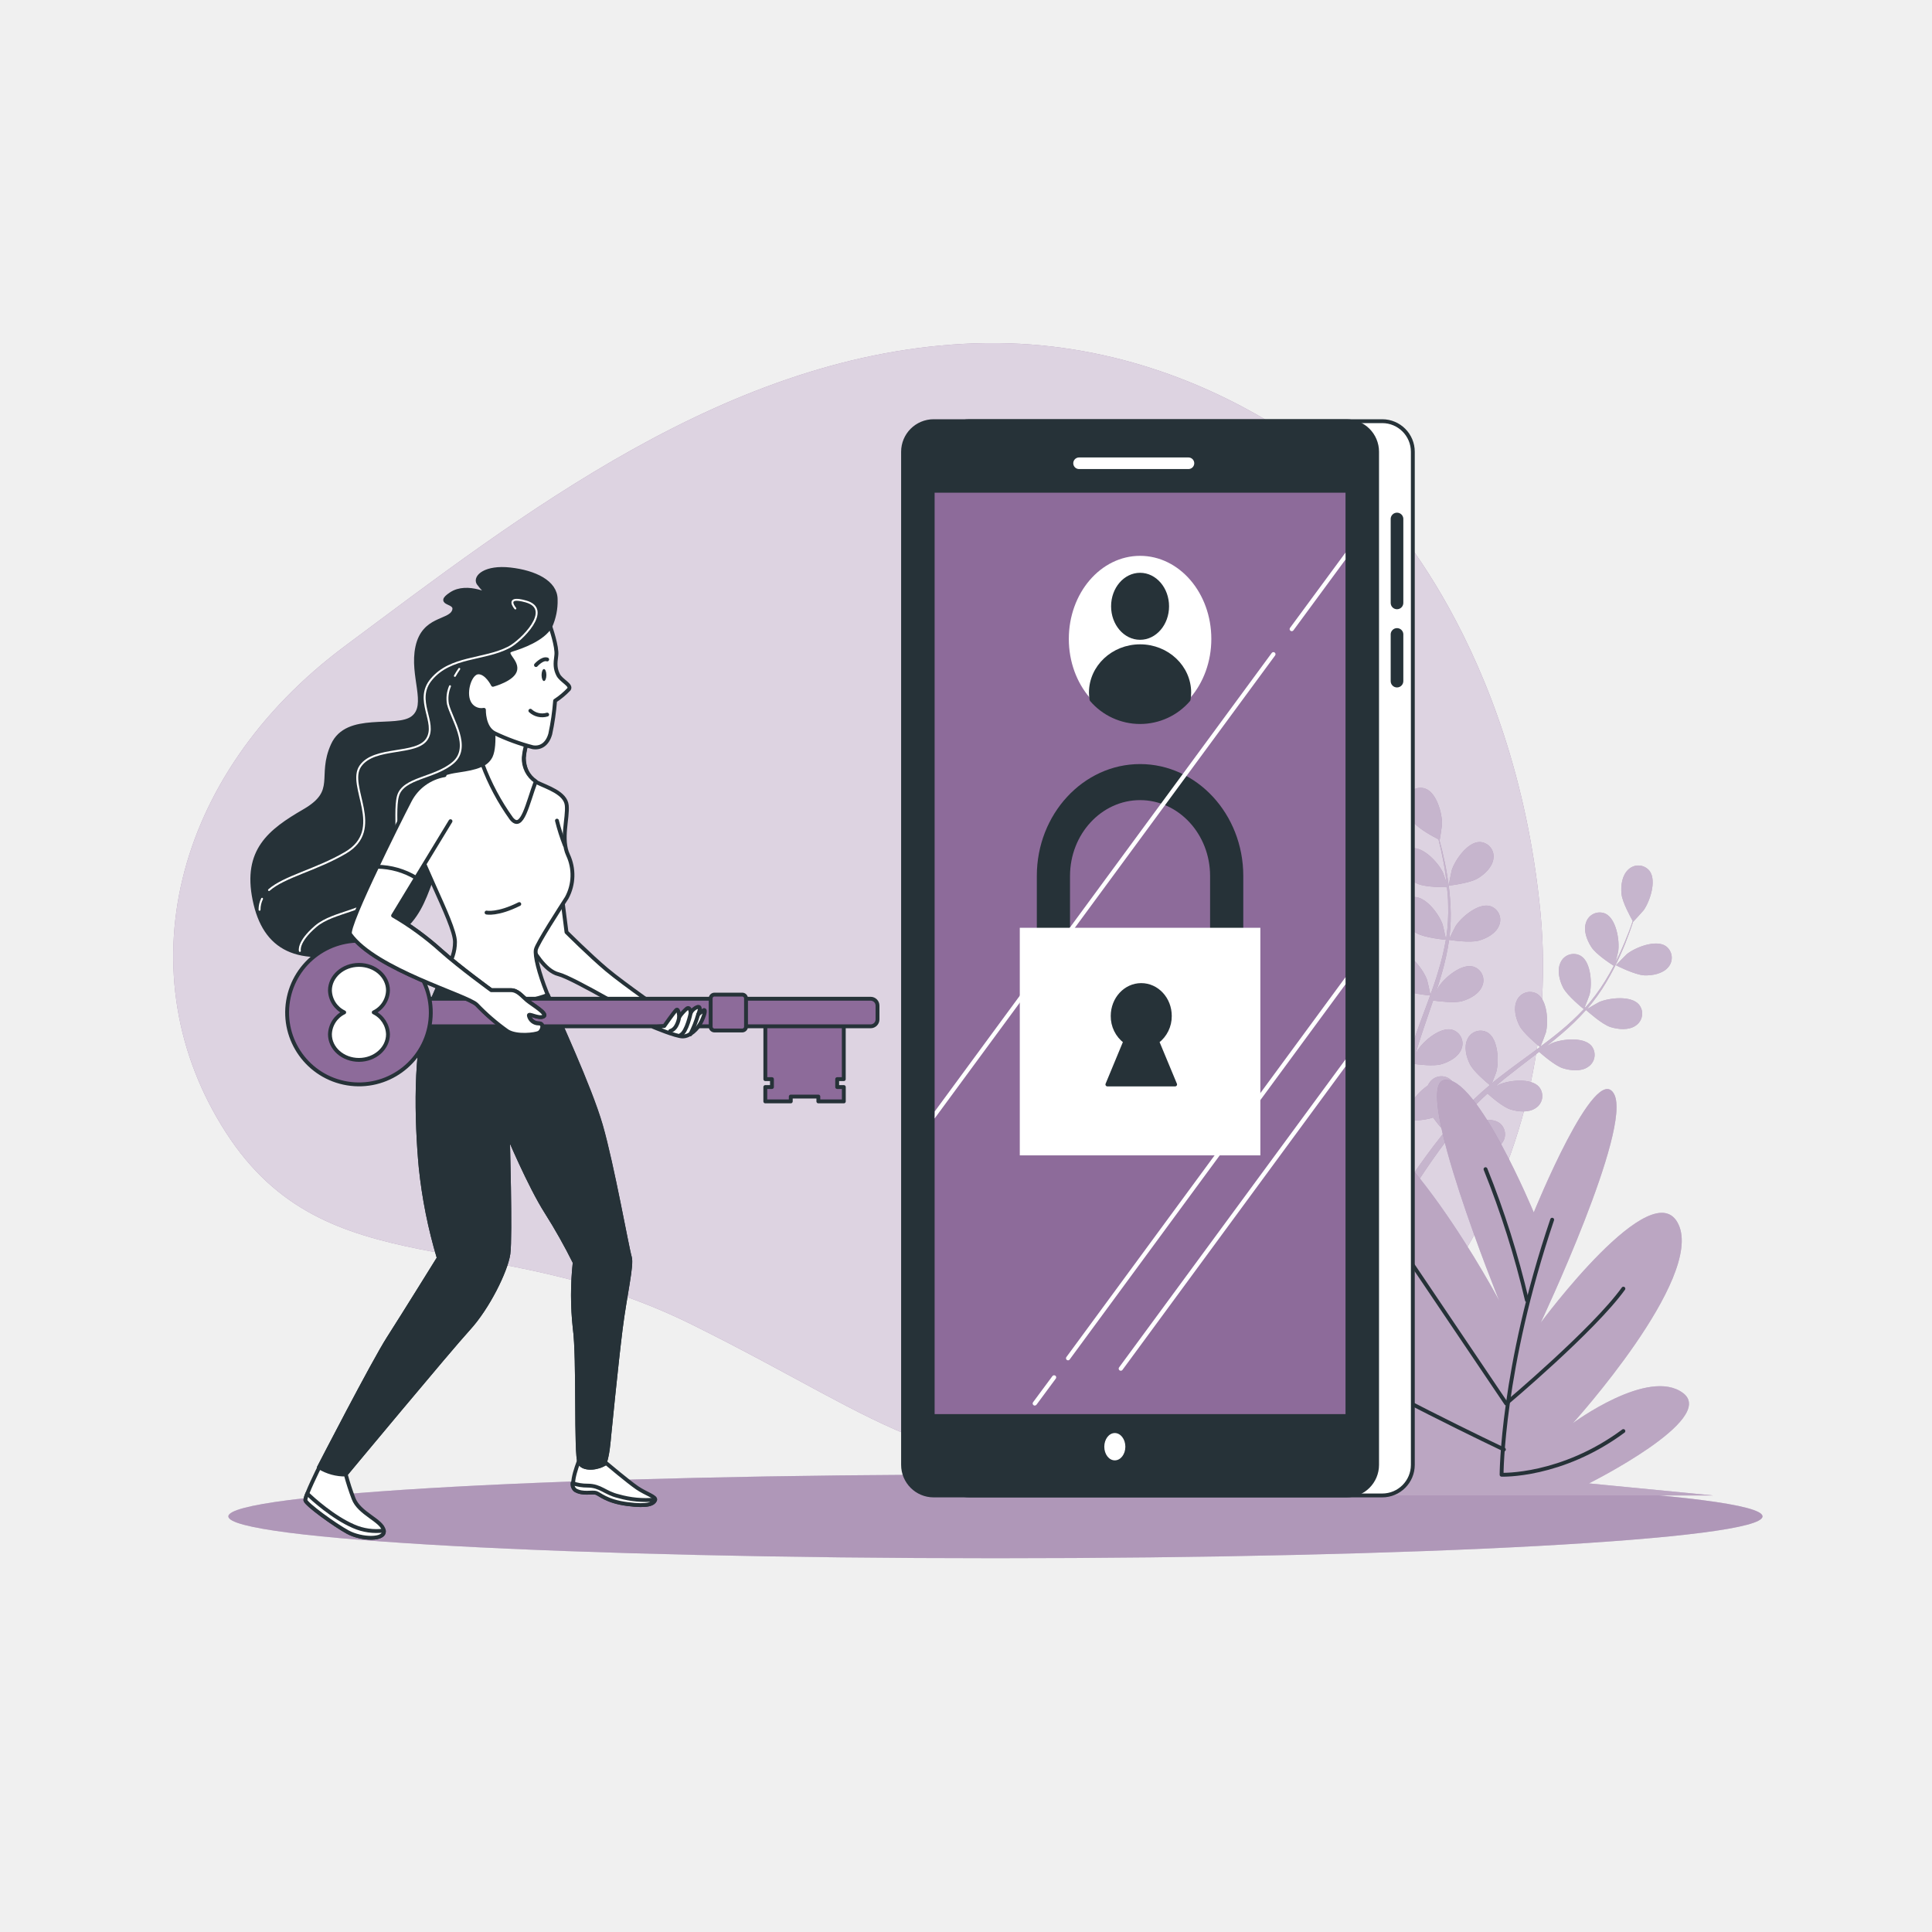
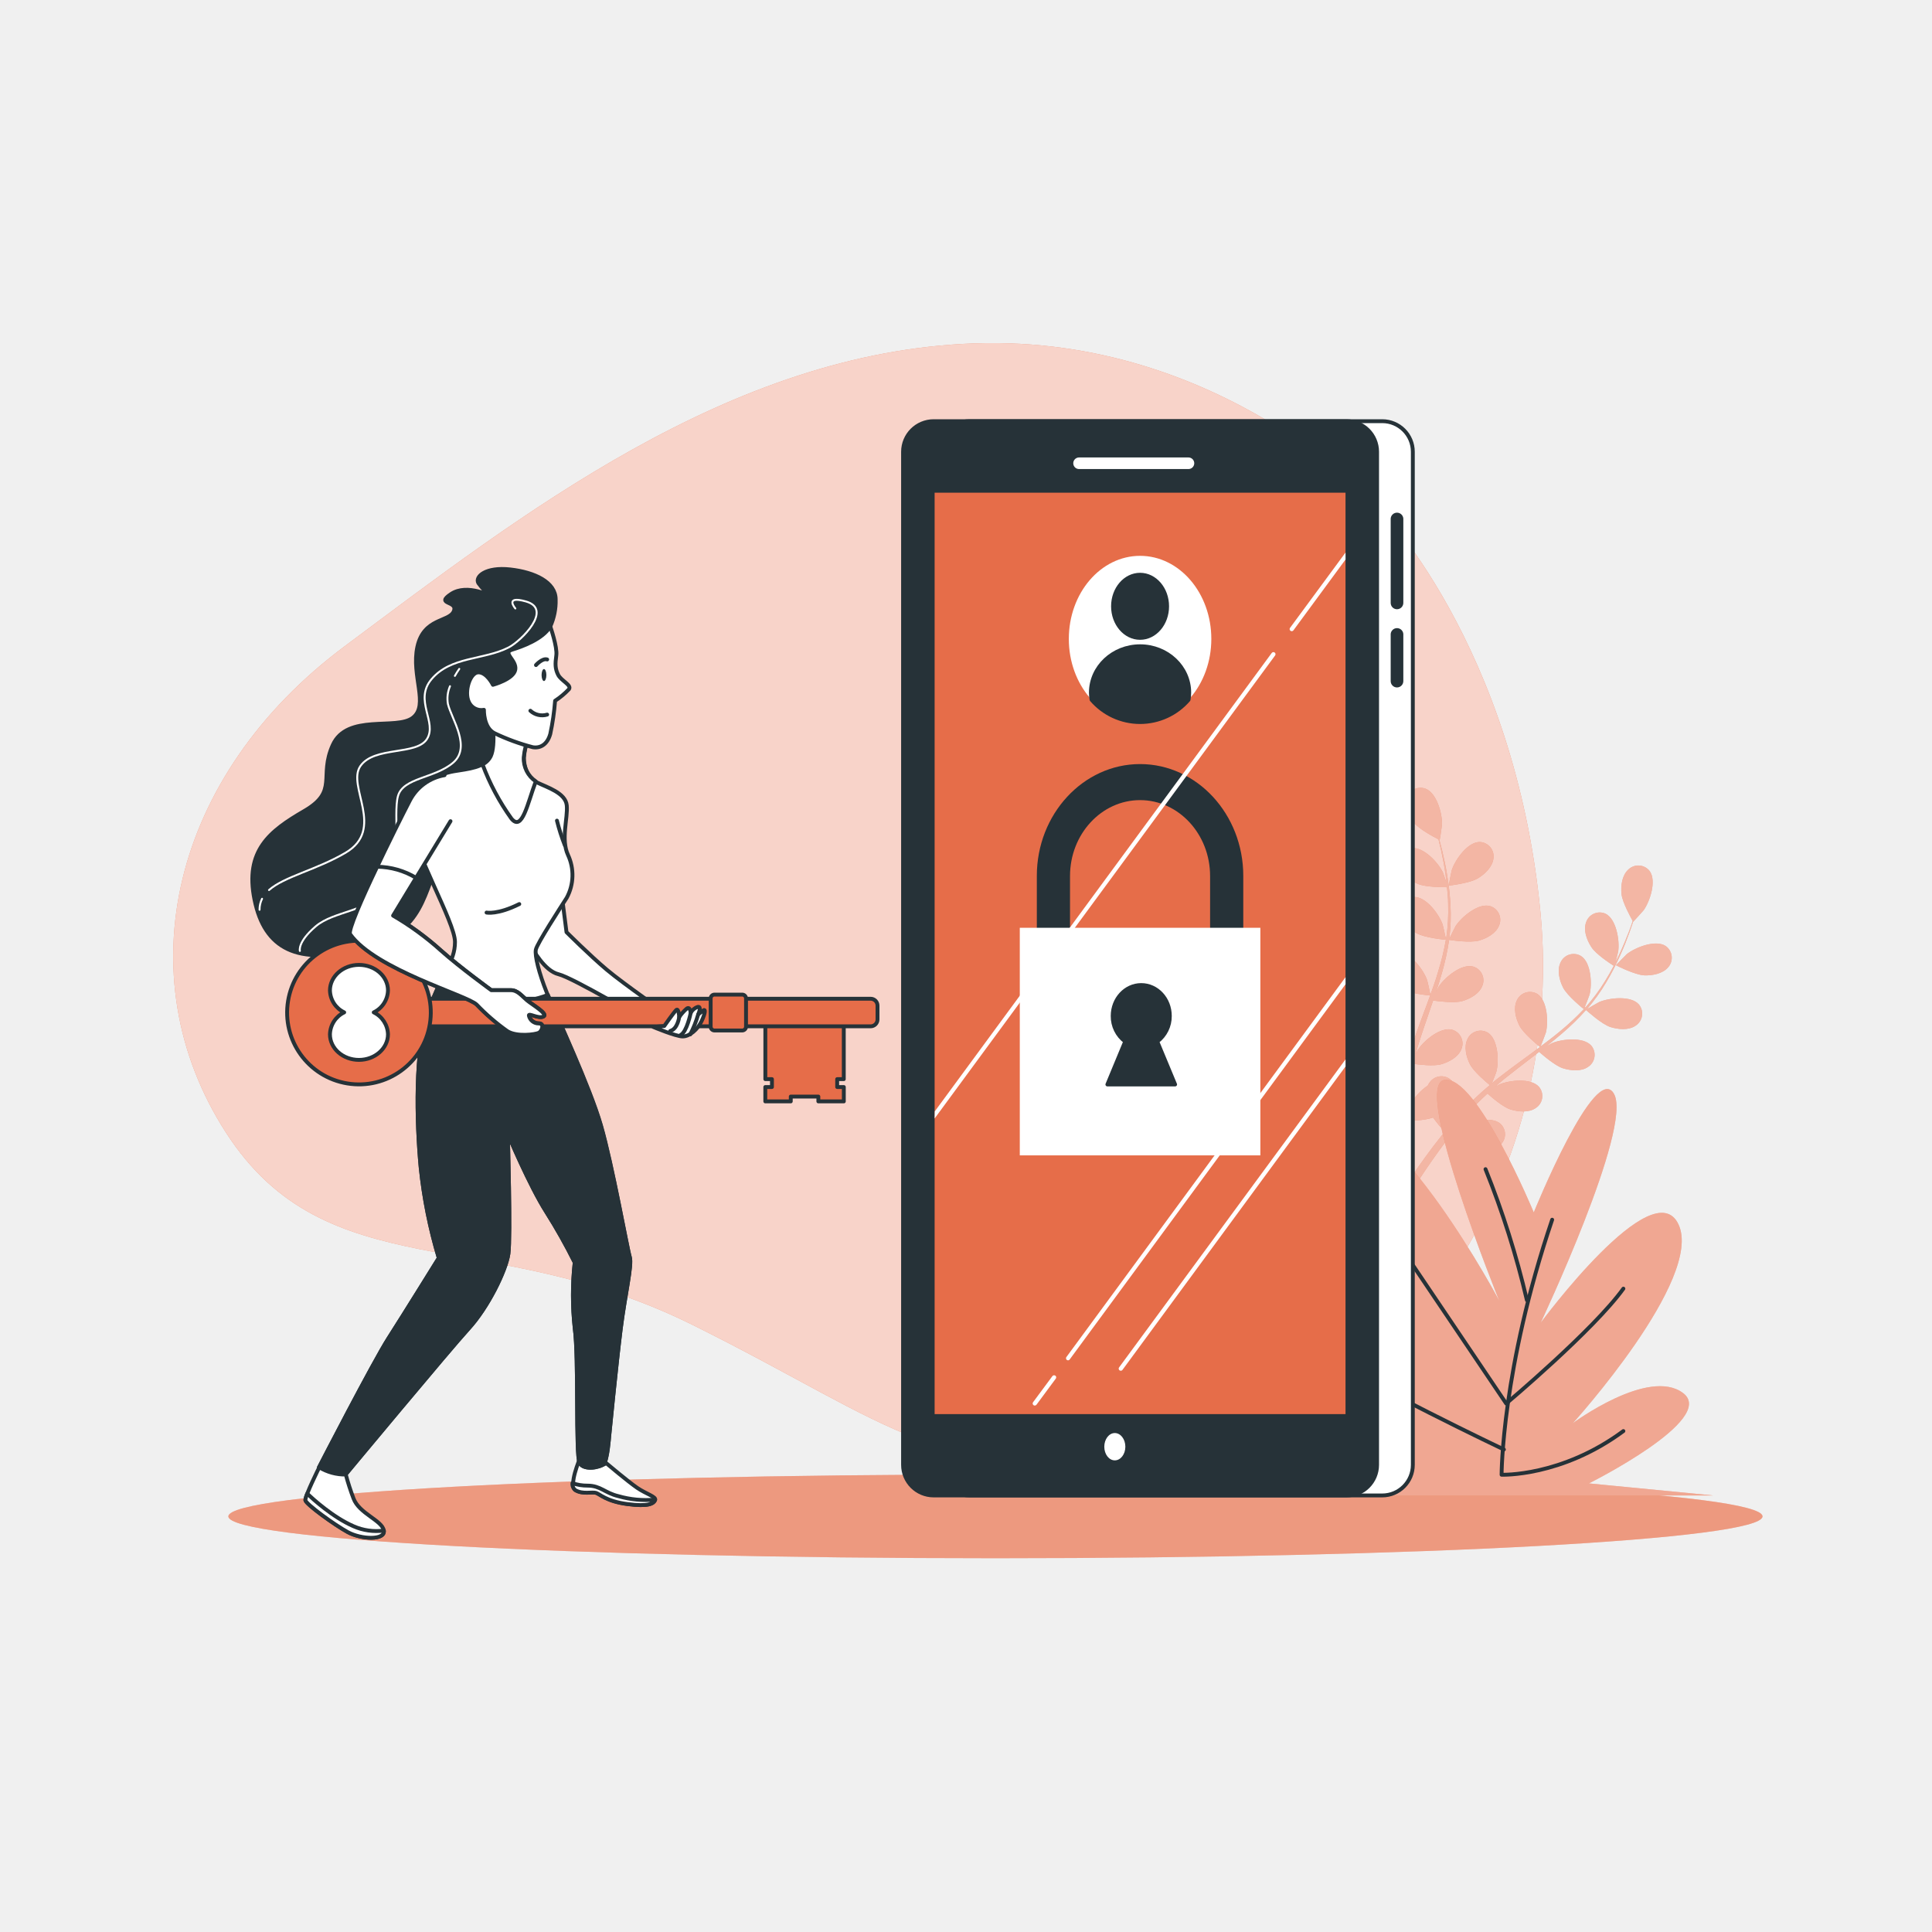
<svg xmlns="http://www.w3.org/2000/svg" viewBox="0 0 500 500">
  <g id="freepik--background-simple--inject-62">
-     <path d="M356.39,130.86s-40.26-44.11-104-42S134.28,133.71,89.33,167.15s-57,85.38-30.87,125.93,67.77,23.48,120.78,49.8,63.08,41.27,122.13,34.87,104-71.86,97.3-141.59S356.39,130.86,356.39,130.86Z" style="fill:#8D6B9A" />
+     <path d="M356.39,130.86s-40.26-44.11-104-42S134.28,133.71,89.33,167.15s-57,85.38-30.87,125.93,67.77,23.48,120.78,49.8,63.08,41.27,122.13,34.87,104-71.86,97.3-141.59S356.39,130.86,356.39,130.86Z" style="fill:#E66D49" />
    <path d="M356.39,130.86s-40.26-44.11-104-42S134.28,133.71,89.33,167.15s-57,85.38-30.87,125.93,67.77,23.48,120.78,49.8,63.08,41.27,122.13,34.87,104-71.86,97.3-141.59S356.39,130.86,356.39,130.86Z" style="fill:#fff;opacity:0.7" />
  </g>
  <g id="freepik--Floor--inject-62">
-     <ellipse cx="257.62" cy="392.44" rx="198.52" ry="10.83" style="fill:#8D6B9A" />
+     <ellipse cx="257.62" cy="392.44" rx="198.52" ry="10.83" style="fill:#E66D49" />
    <ellipse cx="257.62" cy="392.44" rx="198.52" ry="10.83" style="fill:#fff;opacity:0.3" />
  </g>
  <g id="freepik--Plants--inject-62">
-     <path d="M374.94,229.2c-.06,0,.69-3.73.77-4,.86-2.66,4.1-7.3,7.23-7.29a3.71,3.71,0,0,1,3.57,4.21c-.23,2.21-2.21,4.08-4,5.17C380.41,228.6,374.94,229.2,374.94,229.2Z" style="fill:#8D6B9A" />
-     <path d="M368.87,204.09c2.95,1.06,4.42,6.52,4.32,9.32,0,.24-.56,4-.61,4l-.06,0c.23.86.48,1.79.73,2.8.44,1.88.92,4,1.29,6.36a65.81,65.81,0,0,1,.84,7.65,48.31,48.31,0,0,1-.29,8.6.3.3,0,0,0,0,.1c.39-.83,1.54-3.13,1.65-3.3,1.54-2.34,5.88-6,8.91-5.12a3.71,3.71,0,0,1,2.32,5c-.8,2.06-3.2,3.35-5.21,3.92-2.27.65-7.33-.12-7.73-.18a64.94,64.94,0,0,1-1.86,8.56q-.7,2.46-1.52,4.92c.35-.71.68-1.34.73-1.43,1.54-2.34,5.88-6,8.91-5.13a3.7,3.7,0,0,1,2.32,5c-.8,2.07-3.2,3.35-5.21,3.93s-6.37,0-7.51-.15c-.21.62-.42,1.25-.64,1.87-1,3-2.08,6-3,8.94-.33,1-.62,2.08-.91,3.12.32-.63.59-1.16.64-1.23,1.53-2.34,5.88-6,8.9-5.13a3.72,3.72,0,0,1,2.33,5c-.8,2.06-3.21,3.35-5.22,3.92s-5.94.07-7.3-.12c-.27,1.08-.53,2.15-.74,3.2-.13.72-.3,1.41-.39,2.14s-.2,1.44-.3,2.14c-.14,1.37-.3,2.79-.4,4.13-.08.93-.14,1.82-.2,2.71.31-1,1-3.06,1.05-3.23a14.5,14.5,0,0,1,4.8-5.46,3.85,3.85,0,0,1,.41-.71,3.71,3.71,0,0,1,5.45-.86c2.38,2,1.78,7.68.69,10.26-.06.15-.95,1.72-1.52,2.7.43-.52.83-1,1.28-1.58.87-1.06,1.77-2.1,2.73-3.22l1.47-1.59c.48-.55,1.06-1.06,1.59-1.59,1.25-1.21,2.58-2.38,3.95-3.53-.94-.76-4.21-3.53-5.15-5.41s-1.61-4.51-.63-6.49a3.71,3.71,0,0,1,5.27-1.67c2.65,1.66,2.92,7.31,2.23,10,0,.17-.76,2.06-1.17,3.09.83-.68,1.65-1.37,2.51-2,2.48-1.92,5.05-3.78,7.6-5.65l2.33-1.73c-.33-.27-4.29-3.47-5.35-5.57-.93-1.87-1.61-4.51-.63-6.5a3.72,3.72,0,0,1,5.27-1.67c2.65,1.67,2.92,7.32,2.23,10-.05.21-1.08,2.93-1.38,3.61,1.71-1.28,3.4-2.56,5-3.89a64.73,64.73,0,0,0,6.2-5.78c-.15-.12-4.3-3.44-5.38-5.6-.94-1.87-1.61-4.51-.63-6.49a3.7,3.7,0,0,1,5.26-1.67c2.66,1.66,2.93,7.31,2.24,10-.05.17-.83,2.25-1.23,3.23l.16.09a47.88,47.88,0,0,0,5.09-6.84c.83-1.32,1.56-2.63,2.24-3.93-.84-.54-4.63-3-5.82-4.88s-2.09-4.3-1.34-6.38a3.71,3.71,0,0,1,5-2.24c2.83,1.36,3.71,6.95,3.32,9.72,0,.15-.4,1.66-.69,2.76.29-.59.61-1.19.88-1.76,1-2.14,1.85-4.16,2.55-6,.4-1,.73-2,1-2.83-.55-1-2.69-4.85-2.9-7s.13-4.79,1.76-6.29a3.71,3.71,0,0,1,5.51.35c1.88,2.51.09,7.87-1.53,10.16-.14.19-2.69,3-2.72,3l0-.06c-.28.85-.58,1.76-.94,2.74-.66,1.81-1.44,3.86-2.42,6a66.87,66.87,0,0,1-3.53,6.84,48.53,48.53,0,0,1-5,7l-.07.08c.78-.49,3-1.76,3.19-1.84,2.58-1.1,8.2-1.73,10.26.64a3.72,3.72,0,0,1-.82,5.46c-1.81,1.28-4.53,1-6.52.39-2.25-.71-6-4.14-6.35-4.41a64.86,64.86,0,0,1-6.27,6.11c-1.3,1.12-2.63,2.2-4,3.26.69-.39,1.31-.74,1.4-.78,2.57-1.1,8.19-1.73,10.25.64a3.71,3.71,0,0,1-.82,5.46c-1.8,1.28-4.52,1-6.51.39s-5.32-3.49-6.18-4.26l-1.57,1.21c-2.52,1.93-5,3.84-7.45,5.79-.85.69-1.66,1.4-2.48,2.1.62-.35,1.13-.64,1.22-.67,2.57-1.11,8.19-1.73,10.25.63a3.7,3.7,0,0,1-.82,5.46c-1.81,1.28-4.52,1-6.51.4s-5-3.22-6-4.13c-.81.75-1.63,1.49-2.38,2.26-.51.53-1,1-1.5,1.57s-1,1.08-1.44,1.62c-.87,1.06-1.78,2.16-2.61,3.22-.58.73-1.12,1.44-1.66,2.15.83-.69,2.51-2,2.66-2.11,2.37-1.48,7.83-2.95,10.23-.93a3.72,3.72,0,0,1,0,5.53c-1.59,1.53-4.31,1.7-6.37,1.38-2.28-.36-6.4-3-6.91-3.38-.9,1.18-1.76,2.34-2.56,3.45-2.77,3.83-4.93,7.12-6.41,9.45l-.15.23-1.92-.93c.1-.15.2-.29.3-.45,1.55-2.32,3.81-5.6,6.69-9.41.91-1.2,1.9-2.47,2.93-3.77a40,40,0,0,1-3-3.68c-2.21.86-6.8.9-7.39.9-.09,1.48-.17,2.92-.23,4.28-.2,4.73-.18,8.67-.13,11.42v.33l-2.11-1c0-2.73.11-6.44.39-10.81.09-1.51.22-3.12.37-4.76-.59-.15-5.36-1.38-7.16-2.82-1.63-1.3-3.35-3.42-3.29-5.63a3.7,3.7,0,0,1,4.08-3.72c3.11.4,5.71,5.42,6.23,8.17,0,.16.16,2,.22,3.1.07-.68.12-1.33.19-2,.14-1.37.32-2.74.51-4.21.11-.7.23-1.41.34-2.13s.3-1.46.45-2.2c.38-1.7.84-3.41,1.35-5.12-1.2-.13-5.45-.63-7.28-1.67s-3.83-2.88-4.1-5.07a3.7,3.7,0,0,1,3.47-4.3c3.13-.08,6.47,4.49,7.39,7.13.06.17.51,2.14.73,3.23.32-1,.62-2.06,1-3.08,1-3,2.13-5.94,3.23-8.91.34-.91.66-1.82,1-2.72-.43,0-5.5-.53-7.54-1.7-1.81-1-3.83-2.88-4.11-5.07a3.72,3.72,0,0,1,3.47-4.3c3.14-.08,6.48,4.49,7.4,7.13.07.2.71,3,.84,3.77.72-2,1.43-4,2-6a64.85,64.85,0,0,0,2-8.24c-.2,0-5.5-.5-7.58-1.7-1.82-1-3.84-2.88-4.11-5.07a3.72,3.72,0,0,1,3.47-4.3c3.13-.07,6.47,4.49,7.39,7.13.06.18.55,2.34.76,3.37h.18a47.86,47.86,0,0,0,.48-8.51c0-1.57-.15-3.06-.3-4.52-1,0-5.54,0-7.54-.86s-4.13-2.44-4.65-4.59a3.71,3.71,0,0,1,3-4.65c3.11-.42,6.93,3.75,8.14,6.28.06.14.58,1.61.93,2.68-.07-.65-.14-1.33-.23-1.95-.31-2.35-.75-4.49-1.15-6.37-.24-1.07-.47-2-.7-2.93-1-.5-4.92-2.56-6.27-4.23s-2.53-4.06-2-6.21A3.71,3.71,0,0,1,368.87,204.09Z" style="fill:#8D6B9A" />
-     <path d="M425.55,252.42c-2.45-.1-7.35-2.61-7.35-2.62s2.63-2.72,2.82-2.87c2.19-1.75,7.45-3.83,10.06-2.1a3.72,3.72,0,0,1,.65,5.49C430.33,252,427.64,252.5,425.55,252.42Z" style="fill:#8D6B9A" />
+     <path d="M374.94,229.2c-.06,0,.69-3.73.77-4,.86-2.66,4.1-7.3,7.23-7.29a3.71,3.71,0,0,1,3.57,4.21c-.23,2.21-2.21,4.08-4,5.17C380.41,228.6,374.94,229.2,374.94,229.2Z" style="fill:#E66D49" />
+     <path d="M368.87,204.09c2.95,1.06,4.42,6.52,4.32,9.32,0,.24-.56,4-.61,4l-.06,0c.23.86.48,1.79.73,2.8.44,1.88.92,4,1.29,6.36a65.81,65.81,0,0,1,.84,7.65,48.31,48.31,0,0,1-.29,8.6.3.3,0,0,0,0,.1c.39-.83,1.54-3.13,1.65-3.3,1.54-2.34,5.88-6,8.91-5.12a3.71,3.71,0,0,1,2.32,5c-.8,2.06-3.2,3.35-5.21,3.92-2.27.65-7.33-.12-7.73-.18a64.94,64.94,0,0,1-1.86,8.56q-.7,2.46-1.52,4.92c.35-.71.68-1.34.73-1.43,1.54-2.34,5.88-6,8.91-5.13a3.7,3.7,0,0,1,2.32,5c-.8,2.07-3.2,3.35-5.21,3.93s-6.37,0-7.51-.15c-.21.62-.42,1.25-.64,1.87-1,3-2.08,6-3,8.94-.33,1-.62,2.08-.91,3.12.32-.63.59-1.16.64-1.23,1.53-2.34,5.88-6,8.9-5.13a3.72,3.72,0,0,1,2.33,5c-.8,2.06-3.21,3.35-5.22,3.92s-5.94.07-7.3-.12c-.27,1.08-.53,2.15-.74,3.2-.13.72-.3,1.41-.39,2.14s-.2,1.44-.3,2.14c-.14,1.37-.3,2.79-.4,4.13-.08.93-.14,1.82-.2,2.71.31-1,1-3.06,1.05-3.23a14.5,14.5,0,0,1,4.8-5.46,3.85,3.85,0,0,1,.41-.71,3.71,3.71,0,0,1,5.45-.86c2.38,2,1.78,7.68.69,10.26-.06.15-.95,1.72-1.52,2.7.43-.52.83-1,1.28-1.58.87-1.06,1.77-2.1,2.73-3.22l1.47-1.59c.48-.55,1.06-1.06,1.59-1.59,1.25-1.21,2.58-2.38,3.95-3.53-.94-.76-4.21-3.53-5.15-5.41s-1.61-4.51-.63-6.49a3.71,3.71,0,0,1,5.27-1.67c2.65,1.66,2.92,7.31,2.23,10,0,.17-.76,2.06-1.17,3.09.83-.68,1.65-1.37,2.51-2,2.48-1.92,5.05-3.78,7.6-5.65l2.33-1.73c-.33-.27-4.29-3.47-5.35-5.57-.93-1.87-1.61-4.51-.63-6.5a3.72,3.72,0,0,1,5.27-1.67c2.65,1.67,2.92,7.32,2.23,10-.05.21-1.08,2.93-1.38,3.61,1.71-1.28,3.4-2.56,5-3.89a64.73,64.73,0,0,0,6.2-5.78c-.15-.12-4.3-3.44-5.38-5.6-.94-1.87-1.61-4.51-.63-6.49a3.7,3.7,0,0,1,5.26-1.67c2.66,1.66,2.93,7.31,2.24,10-.05.17-.83,2.25-1.23,3.23l.16.09a47.88,47.88,0,0,0,5.09-6.84c.83-1.32,1.56-2.63,2.24-3.93-.84-.54-4.63-3-5.82-4.88s-2.09-4.3-1.34-6.38a3.71,3.71,0,0,1,5-2.24c2.83,1.36,3.71,6.95,3.32,9.72,0,.15-.4,1.66-.69,2.76.29-.59.61-1.19.88-1.76,1-2.14,1.85-4.16,2.55-6,.4-1,.73-2,1-2.83-.55-1-2.69-4.85-2.9-7s.13-4.79,1.76-6.29a3.71,3.71,0,0,1,5.51.35c1.88,2.51.09,7.87-1.53,10.16-.14.19-2.69,3-2.72,3l0-.06c-.28.85-.58,1.76-.94,2.74-.66,1.81-1.44,3.86-2.42,6a66.87,66.87,0,0,1-3.53,6.84,48.53,48.53,0,0,1-5,7l-.07.08c.78-.49,3-1.76,3.19-1.84,2.58-1.1,8.2-1.73,10.26.64a3.72,3.72,0,0,1-.82,5.46c-1.81,1.28-4.53,1-6.52.39-2.25-.71-6-4.14-6.35-4.41a64.86,64.86,0,0,1-6.27,6.11c-1.3,1.12-2.63,2.2-4,3.26.69-.39,1.31-.74,1.4-.78,2.57-1.1,8.19-1.73,10.25.64a3.71,3.71,0,0,1-.82,5.46c-1.8,1.28-4.52,1-6.51.39s-5.32-3.49-6.18-4.26l-1.57,1.21c-2.52,1.93-5,3.84-7.45,5.79-.85.69-1.66,1.4-2.48,2.1.62-.35,1.13-.64,1.22-.67,2.57-1.11,8.19-1.73,10.25.63a3.7,3.7,0,0,1-.82,5.46c-1.81,1.28-4.52,1-6.51.4s-5-3.22-6-4.13c-.81.75-1.63,1.49-2.38,2.26-.51.53-1,1-1.5,1.57s-1,1.08-1.44,1.62c-.87,1.06-1.78,2.16-2.61,3.22-.58.73-1.12,1.44-1.66,2.15.83-.69,2.51-2,2.66-2.11,2.37-1.48,7.83-2.95,10.23-.93a3.72,3.72,0,0,1,0,5.53c-1.59,1.53-4.31,1.7-6.37,1.38-2.28-.36-6.4-3-6.91-3.38-.9,1.18-1.76,2.34-2.56,3.45-2.77,3.83-4.93,7.12-6.41,9.45l-.15.23-1.92-.93c.1-.15.2-.29.3-.45,1.55-2.32,3.81-5.6,6.69-9.41.91-1.2,1.9-2.47,2.93-3.77a40,40,0,0,1-3-3.68c-2.21.86-6.8.9-7.39.9-.09,1.48-.17,2.92-.23,4.28-.2,4.73-.18,8.67-.13,11.42v.33l-2.11-1c0-2.73.11-6.44.39-10.81.09-1.51.22-3.12.37-4.76-.59-.15-5.36-1.38-7.16-2.82-1.63-1.3-3.35-3.42-3.29-5.63a3.7,3.7,0,0,1,4.08-3.72c3.11.4,5.71,5.42,6.23,8.17,0,.16.16,2,.22,3.1.07-.68.12-1.33.19-2,.14-1.37.32-2.74.51-4.21.11-.7.23-1.41.34-2.13s.3-1.46.45-2.2c.38-1.7.84-3.41,1.35-5.12-1.2-.13-5.45-.63-7.28-1.67s-3.83-2.88-4.1-5.07a3.7,3.7,0,0,1,3.47-4.3c3.13-.08,6.47,4.49,7.39,7.13.06.17.51,2.14.73,3.23.32-1,.62-2.06,1-3.08,1-3,2.13-5.94,3.23-8.91.34-.91.66-1.82,1-2.72-.43,0-5.5-.53-7.54-1.7-1.81-1-3.83-2.88-4.11-5.07a3.72,3.72,0,0,1,3.47-4.3c3.14-.08,6.48,4.49,7.4,7.13.07.2.71,3,.84,3.77.72-2,1.43-4,2-6a64.85,64.85,0,0,0,2-8.24c-.2,0-5.5-.5-7.58-1.7-1.82-1-3.84-2.88-4.11-5.07a3.72,3.72,0,0,1,3.47-4.3c3.13-.07,6.47,4.49,7.39,7.13.06.18.55,2.34.76,3.37h.18a47.86,47.86,0,0,0,.48-8.51c0-1.57-.15-3.06-.3-4.52-1,0-5.54,0-7.54-.86s-4.13-2.44-4.65-4.59a3.71,3.71,0,0,1,3-4.65c3.11-.42,6.93,3.75,8.14,6.28.06.14.58,1.61.93,2.68-.07-.65-.14-1.33-.23-1.95-.31-2.35-.75-4.49-1.15-6.37-.24-1.07-.47-2-.7-2.93-1-.5-4.92-2.56-6.27-4.23s-2.53-4.06-2-6.21A3.71,3.71,0,0,1,368.87,204.09Z" style="fill:#E66D49" />
+     <path d="M425.55,252.42c-2.45-.1-7.35-2.61-7.35-2.62s2.63-2.72,2.82-2.87c2.19-1.75,7.45-3.83,10.06-2.1a3.72,3.72,0,0,1,.65,5.49C430.33,252,427.64,252.5,425.55,252.42Z" style="fill:#E66D49" />
    <g style="opacity:0.5">
      <path d="M374.94,229.2c-.06,0,.69-3.73.77-4,.86-2.66,4.1-7.3,7.23-7.29a3.71,3.71,0,0,1,3.57,4.21c-.23,2.21-2.21,4.08-4,5.17C380.41,228.6,374.94,229.2,374.94,229.2Z" style="fill:#fff" />
      <path d="M368.87,204.09c2.95,1.06,4.42,6.52,4.32,9.32,0,.24-.56,4-.61,4l-.06,0c.23.86.48,1.79.73,2.8.44,1.88.92,4,1.29,6.36a65.81,65.81,0,0,1,.84,7.65,48.31,48.31,0,0,1-.29,8.6.3.3,0,0,0,0,.1c.39-.83,1.54-3.13,1.65-3.3,1.54-2.34,5.88-6,8.91-5.12a3.71,3.71,0,0,1,2.32,5c-.8,2.06-3.2,3.35-5.21,3.92-2.27.65-7.33-.12-7.73-.18a64.94,64.94,0,0,1-1.86,8.56q-.7,2.46-1.52,4.92c.35-.71.68-1.34.73-1.43,1.54-2.34,5.88-6,8.91-5.13a3.7,3.7,0,0,1,2.32,5c-.8,2.07-3.2,3.35-5.21,3.93s-6.37,0-7.51-.15c-.21.62-.42,1.25-.64,1.87-1,3-2.08,6-3,8.94-.33,1-.62,2.08-.91,3.12.32-.63.59-1.16.64-1.23,1.53-2.34,5.88-6,8.9-5.13a3.72,3.72,0,0,1,2.33,5c-.8,2.06-3.21,3.35-5.22,3.92s-5.94.07-7.3-.12c-.27,1.08-.53,2.15-.74,3.2-.13.72-.3,1.41-.39,2.14s-.2,1.44-.3,2.14c-.14,1.37-.3,2.79-.4,4.13-.08.93-.14,1.82-.2,2.71.31-1,1-3.06,1.05-3.23a14.5,14.5,0,0,1,4.8-5.46,3.85,3.85,0,0,1,.41-.71,3.71,3.71,0,0,1,5.45-.86c2.38,2,1.78,7.68.69,10.26-.06.15-.95,1.72-1.52,2.7.43-.52.83-1,1.28-1.58.87-1.06,1.77-2.1,2.73-3.22l1.47-1.59c.48-.55,1.06-1.06,1.59-1.59,1.25-1.21,2.58-2.38,3.95-3.53-.94-.76-4.21-3.53-5.15-5.41s-1.61-4.51-.63-6.49a3.71,3.71,0,0,1,5.27-1.67c2.65,1.66,2.92,7.31,2.23,10,0,.17-.76,2.06-1.17,3.09.83-.68,1.65-1.37,2.51-2,2.48-1.92,5.05-3.78,7.6-5.65l2.33-1.73c-.33-.27-4.29-3.47-5.35-5.57-.93-1.87-1.61-4.51-.63-6.5a3.72,3.72,0,0,1,5.27-1.67c2.65,1.67,2.92,7.32,2.23,10-.05.21-1.08,2.93-1.38,3.61,1.71-1.28,3.4-2.56,5-3.89a64.73,64.73,0,0,0,6.2-5.78c-.15-.12-4.3-3.44-5.38-5.6-.94-1.87-1.61-4.51-.63-6.49a3.7,3.7,0,0,1,5.26-1.67c2.66,1.66,2.93,7.31,2.24,10-.05.17-.83,2.25-1.23,3.23l.16.09a47.88,47.88,0,0,0,5.09-6.84c.83-1.32,1.56-2.63,2.24-3.93-.84-.54-4.63-3-5.82-4.88s-2.09-4.3-1.34-6.38a3.71,3.71,0,0,1,5-2.24c2.83,1.36,3.71,6.95,3.32,9.72,0,.15-.4,1.66-.69,2.76.29-.59.61-1.19.88-1.76,1-2.14,1.85-4.16,2.55-6,.4-1,.73-2,1-2.83-.55-1-2.69-4.85-2.9-7s.13-4.79,1.76-6.29a3.71,3.71,0,0,1,5.51.35c1.88,2.51.09,7.87-1.53,10.16-.14.19-2.69,3-2.72,3l0-.06c-.28.85-.58,1.76-.94,2.74-.66,1.81-1.44,3.86-2.42,6a66.87,66.87,0,0,1-3.53,6.84,48.53,48.53,0,0,1-5,7l-.07.08c.78-.49,3-1.76,3.19-1.84,2.58-1.1,8.2-1.73,10.26.64a3.72,3.72,0,0,1-.82,5.46c-1.81,1.28-4.53,1-6.52.39-2.25-.71-6-4.14-6.35-4.41a64.86,64.86,0,0,1-6.27,6.11c-1.3,1.12-2.63,2.2-4,3.26.69-.39,1.31-.74,1.4-.78,2.57-1.1,8.19-1.73,10.25.64a3.71,3.71,0,0,1-.82,5.46c-1.8,1.28-4.52,1-6.51.39s-5.32-3.49-6.18-4.26l-1.57,1.21c-2.52,1.93-5,3.84-7.45,5.79-.85.69-1.66,1.4-2.48,2.1.62-.35,1.13-.64,1.22-.67,2.57-1.11,8.19-1.73,10.25.63a3.7,3.7,0,0,1-.82,5.46c-1.81,1.28-4.52,1-6.51.4s-5-3.22-6-4.13c-.81.75-1.63,1.49-2.38,2.26-.51.53-1,1-1.5,1.57s-1,1.08-1.44,1.62c-.87,1.06-1.78,2.16-2.61,3.22-.58.73-1.12,1.44-1.66,2.15.83-.69,2.51-2,2.66-2.11,2.37-1.48,7.83-2.95,10.23-.93a3.72,3.72,0,0,1,0,5.53c-1.59,1.53-4.31,1.7-6.37,1.38-2.28-.36-6.4-3-6.91-3.38-.9,1.18-1.76,2.34-2.56,3.45-2.77,3.83-4.93,7.12-6.41,9.45l-.15.23-1.92-.93c.1-.15.2-.29.3-.45,1.55-2.32,3.81-5.6,6.69-9.41.91-1.2,1.9-2.47,2.93-3.77a40,40,0,0,1-3-3.68c-2.21.86-6.8.9-7.39.9-.09,1.48-.17,2.92-.23,4.28-.2,4.73-.18,8.67-.13,11.42v.33l-2.11-1c0-2.73.11-6.44.39-10.81.09-1.51.22-3.12.37-4.76-.59-.15-5.36-1.38-7.16-2.82-1.63-1.3-3.35-3.42-3.29-5.63a3.7,3.7,0,0,1,4.08-3.72c3.11.4,5.71,5.42,6.23,8.17,0,.16.16,2,.22,3.1.07-.68.12-1.33.19-2,.14-1.37.32-2.74.51-4.21.11-.7.23-1.41.34-2.13s.3-1.46.45-2.2c.38-1.7.84-3.41,1.35-5.12-1.2-.13-5.45-.63-7.28-1.67s-3.83-2.88-4.1-5.07a3.7,3.7,0,0,1,3.47-4.3c3.13-.08,6.47,4.49,7.39,7.13.06.17.51,2.14.73,3.23.32-1,.62-2.06,1-3.08,1-3,2.13-5.94,3.23-8.91.34-.91.66-1.82,1-2.72-.43,0-5.5-.53-7.54-1.7-1.81-1-3.83-2.88-4.11-5.07a3.72,3.72,0,0,1,3.47-4.3c3.14-.08,6.48,4.49,7.4,7.13.07.2.71,3,.84,3.77.72-2,1.43-4,2-6a64.85,64.85,0,0,0,2-8.24c-.2,0-5.5-.5-7.58-1.7-1.82-1-3.84-2.88-4.11-5.07a3.72,3.72,0,0,1,3.47-4.3c3.13-.07,6.47,4.49,7.39,7.13.06.18.55,2.34.76,3.37h.18a47.86,47.86,0,0,0,.48-8.51c0-1.57-.15-3.06-.3-4.52-1,0-5.54,0-7.54-.86s-4.13-2.44-4.65-4.59a3.71,3.71,0,0,1,3-4.65c3.11-.42,6.93,3.75,8.14,6.28.06.14.58,1.61.93,2.68-.07-.65-.14-1.33-.23-1.95-.31-2.35-.75-4.49-1.15-6.37-.24-1.07-.47-2-.7-2.93-1-.5-4.92-2.56-6.27-4.23s-2.53-4.06-2-6.21A3.71,3.71,0,0,1,368.87,204.09Z" style="fill:#fff" />
      <path d="M425.55,252.42c-2.45-.1-7.35-2.61-7.35-2.62s2.63-2.72,2.82-2.87c2.19-1.75,7.45-3.83,10.06-2.1a3.72,3.72,0,0,1,.65,5.49C430.33,252,427.64,252.5,425.55,252.42Z" style="fill:#fff" />
    </g>
-     <path d="M396.94,313.78s-14.87-35.85-23.19-34.29S388,336.63,388,336.63s-26.16-49.35-44-49.35,6.54,54.55,29.13,72.73c0,0-35.67-38.44-56.48-30.13s41.62,47.27,41.62,47.27-36.27-11.43-32.11-2.6,15.46,10.39,15.46,10.39l-41,2.08H443.32l-32.11-3.12s33.3-16.62,24.38-23.37-28.54,7.79-28.54,7.79,33.89-37.4,27.35-51.43-35.68,25.46-35.68,25.46,23.79-50.39,19-59.22S396.94,313.78,396.94,313.78Z" style="fill:#8D6B9A" />
+     <path d="M396.94,313.78s-14.87-35.85-23.19-34.29S388,336.63,388,336.63s-26.16-49.35-44-49.35,6.54,54.55,29.13,72.73c0,0-35.67-38.44-56.48-30.13s41.62,47.27,41.62,47.27-36.27-11.43-32.11-2.6,15.46,10.39,15.46,10.39l-41,2.08H443.32l-32.11-3.12s33.3-16.62,24.38-23.37-28.54,7.79-28.54,7.79,33.89-37.4,27.35-51.43-35.68,25.46-35.68,25.46,23.79-50.39,19-59.22S396.94,313.78,396.94,313.78Z" style="fill:#E66D49" />
    <path d="M396.94,313.78s-14.87-35.85-23.19-34.29S388,336.63,388,336.63s-26.16-49.35-44-49.35,6.54,54.55,29.13,72.73c0,0-35.67-38.44-56.48-30.13s41.62,47.27,41.62,47.27-36.27-11.43-32.11-2.6,15.46,10.39,15.46,10.39l-41,2.08H443.32l-32.11-3.12s33.3-16.62,24.38-23.37-28.54,7.79-28.54,7.79,33.89-37.4,27.35-51.43-35.68,25.46-35.68,25.46,23.79-50.39,19-59.22S396.94,313.78,396.94,313.78Z" style="fill:#fff;opacity:0.4" />
    <path d="M401.7,315.66c-13.09,38.65-13.09,66-13.09,66s15.46.59,31.52-11.3" style="fill:none;stroke:#263238;stroke-linecap:round;stroke-linejoin:round" />
    <path d="M395.16,336.48a232.51,232.51,0,0,0-10.71-33.9" style="fill:none;stroke:#263238;stroke-linecap:round;stroke-linejoin:round" />
    <path d="M356.51,313.88l33.29,49.35s22.6-19,30.33-29.73" style="fill:none;stroke:#263238;stroke-linecap:round;stroke-linejoin:round" />
    <path d="M389.21,375.13S354.13,358.48,339.86,349" style="fill:none;stroke:#263238;stroke-linecap:round;stroke-linejoin:round" />
  </g>
  <g id="freepik--Device--inject-62">
    <rect x="242.96" y="109" width="122.68" height="278.02" rx="7.92" style="fill:#fff;stroke:#263238;stroke-linecap:round;stroke-linejoin:round" />
    <path d="M361.54,157.67a1.63,1.63,0,0,1-1.63-1.63V134.19a1.64,1.64,0,0,1,3.27,0V156A1.64,1.64,0,0,1,361.54,157.67Z" style="fill:#263238" />
    <path d="M361.54,177.91a1.63,1.63,0,0,1-1.63-1.63V164.07a1.64,1.64,0,0,1,3.27,0v12.21A1.64,1.64,0,0,1,361.54,177.91Z" style="fill:#263238" />
    <rect x="233.71" y="109" width="122.68" height="278.02" rx="7.92" style="fill:#263238;stroke:#263238;stroke-linecap:round;stroke-linejoin:round" />
-     <rect x="241.88" y="127.51" width="106.34" height="238.46" style="fill:#8D6B9A" />
+     <rect x="241.88" y="127.51" width="106.34" height="238.46" style="fill:#E66D49" />
    <line x1="279.26" y1="119.89" x2="307.57" y2="119.89" style="fill:none;stroke:#fff;stroke-linecap:round;stroke-linejoin:round;stroke-width:3px" />
    <path d="M291.24,374.41c0,1.95-1.22,3.53-2.73,3.53s-2.72-1.58-2.72-3.53,1.22-3.54,2.72-3.54S291.24,372.45,291.24,374.41Z" style="fill:#fff" />
    <ellipse cx="295.05" cy="165.35" rx="18.44" ry="21.5" style="fill:#fff" />
    <ellipse cx="295.05" cy="156.91" rx="7" ry="8.17" style="fill:#263238;stroke:#263238;stroke-linecap:round;stroke-linejoin:round" />
    <path d="M295.05,167.25c-7,0-12.73,5.37-12.73,12a11.14,11.14,0,0,0,.17,1.84,16.54,16.54,0,0,0,25.12,0,12.34,12.34,0,0,0,.16-1.84C307.77,172.62,302.07,167.25,295.05,167.25Z" style="fill:#263238;stroke:#263238;stroke-linecap:round;stroke-linejoin:round" />
    <path d="M317.47,259H272.63a4.48,4.48,0,0,1-4.3-4.65V226.67c0-15.95,12-28.93,26.72-28.93s26.71,13,26.71,28.93v27.66A4.48,4.48,0,0,1,317.47,259Zm-40.55-9.3h36.25v-23c0-10.82-8.13-19.63-18.12-19.63s-18.13,8.81-18.13,19.63Z" style="fill:#263238" />
    <rect x="263.92" y="240.11" width="62.26" height="58.9" style="fill:#fff" />
    <path d="M304.12,280.66l-4.62-11.11a8.19,8.19,0,0,0,3.25-6.62c0-4.43-3.31-8-7.4-8s-7.39,3.58-7.39,8a8.18,8.18,0,0,0,3.24,6.62l-4.61,11.11Z" style="fill:#263238;stroke:#263238;stroke-linecap:round;stroke-linejoin:round" />
    <path d="M276.08,351.94a.57.57,0,0,0,.33.11.52.52,0,0,0,.43-.23l71.38-97.09v-1.84L276,351.18A.54.54,0,0,0,276.08,351.94Z" style="fill:#fff" />
    <path d="M333.86,162.49a.54.54,0,0,0,.12.76.55.55,0,0,0,.76-.12l13.48-18.33V143Z" style="fill:#fff" />
    <path d="M241.88,289.46,330,169.63a.54.54,0,0,0-.88-.64l-87.2,118.63Z" style="fill:#fff" />
    <path d="M267.8,363.76a.57.57,0,0,0,.44-.22l5-6.76a.54.54,0,0,0-.12-.76.55.55,0,0,0-.76.12l-5,6.75a.54.54,0,0,0,.11.76A.51.51,0,0,0,267.8,363.76Z" style="fill:#fff" />
    <path d="M348.22,274.17l-58.6,79.71a.54.54,0,0,0,.44.86.53.53,0,0,0,.44-.22L348.22,276Z" style="fill:#fff" />
  </g>
  <g id="freepik--Character--inject-62">
    <path d="M142.41,162.14a15.89,15.89,0,0,0,1.4-7c0-4.47-5.41-7.06-11.77-7.77s-9.18,1.88-8.24,3.53a15.4,15.4,0,0,0,3.53,3.53s-6.36-3.53-10.6-.7,1.89,1.65.71,4.47-7.77,1.65-9.42,9.18,3.06,15.07-1.18,18.37-17-1.18-20.72,7.06,1.56,11.9-7.38,17.08-15.46,10.24-12.87,22.95S76.94,250,93.66,245.51s15.54-14.6,21-25,13.9-8.24,16.49-14.13-.71-12.95-.47-18.37,5.65-6.59,7.77-13S142.41,162.14,142.41,162.14Z" style="fill:#263238;stroke:#263238;stroke-linecap:round;stroke-linejoin:round" />
    <path d="M67.82,232.6a6.26,6.26,0,0,0-.65,2.85" style="fill:none;stroke:#fff;stroke-linecap:round;stroke-linejoin:round;stroke-width:0.5px" />
    <path d="M133.37,157.47s-2.94-3.4,2.72-1.82c7.13,2-1.24,10.25-4.46,11.91-6.46,3.31-15,2.25-20,8.27-4.54,5.44,1.59,11.11-1.13,15.42s-13.61,1.81-17.23,7,6.57,16.33-3.86,22.45c-7.54,4.43-15.8,6.13-19.79,9.64" style="fill:none;stroke:#fff;stroke-linecap:round;stroke-linejoin:round;stroke-width:0.5px" />
    <path d="M116.46,177.59a8.17,8.17,0,0,0-.54,4.59c.9,3.85,6.12,11.11,1.36,15.19S104.35,201.22,103,206s1.36,17.91-3.17,24-13.38,5.67-18.14,9.75-4.08,6.35-4.08,6.35" style="fill:none;stroke:#fff;stroke-linecap:round;stroke-linejoin:round;stroke-width:0.5px" />
    <path d="M118.86,173.11a19.93,19.93,0,0,0-1.14,1.81" style="fill:none;stroke:#fff;stroke-linecap:round;stroke-linejoin:round;stroke-width:0.5px" />
    <path d="M145.46,232.24l1.15,9s6,6,10.41,9.71,15.71,11.56,15.71,11.56L167,264.14s-18.73-11.1-22.43-12-6.47-6.24-7.62-7.86S142.45,230.62,145.46,232.24Z" style="fill:#fff;stroke:#263238;stroke-linecap:round;stroke-linejoin:round" />
    <path d="M156.9,378.67s5.66,4.78,8,6.38,5.07,2.32,4.64,3.19-1.6,1.74-7.11,1-7.1-2.61-8.12-2.9-3.48.44-5.36-.72,1.1-8.07,1.1-8.07A5.38,5.38,0,0,0,156.9,378.67Z" style="fill:#fff;stroke:#263238;stroke-linecap:round;stroke-linejoin:round" />
    <path d="M169.52,388.24a.74.74,0,0,0,0-.14,25.77,25.77,0,0,1-9.46-.89c-3.56-.84-4.61-2.73-8-2.73a11.62,11.62,0,0,1-3.91-.64,2.06,2.06,0,0,0,.71,1.79c1.88,1.16,4.35.43,5.36.72s2.61,2.18,8.12,2.9S169.08,389.11,169.52,388.24Z" style="fill:#fff;stroke:#263238;stroke-linecap:round;stroke-linejoin:round" />
    <path d="M127.27,185.4s1.09,7.34-.31,10.3-5.78,3.28-9.52,3.91-12.33,3.9-11.4,12.33,11.71,26.69,11.71,31.84-3.28,7.8-6.87,17.79-3.12,28.57-2,40.59a126.9,126.9,0,0,0,4.68,23.41s-9,14.52-13,20.76-18,33.41-18,33.41,0,.93,2.18,1.56a13.68,13.68,0,0,0,4.69.31s26.84-32.31,31.84-37.77,9.68-15,10.3-19.36-.15-31.06-.15-31.06,5.61,13.42,10,20.29a144.23,144.23,0,0,1,7.32,13,78.58,78.58,0,0,0,0,17c1.09,7.8.17,32.86,1.26,34.89s5.32,1.18,6.26.25,1.38-7,1.38-7,1.87-19,3-27.94,3-16.55,2.35-18.58-4.53-23.73-7.5-34-12-29.5-14-34.49-3.13-9.53-2.81-11.09,6.4-10.92,8-13.42a12.34,12.34,0,0,0,.31-11.08c-1.87-4.06,0-9.53-.31-12.8s-5.15-4.69-7.65-5.93-3.44-4.06-3.44-6.4A18,18,0,0,1,137,190.4S129.3,185.4,127.27,185.4Z" style="fill:#fff;stroke:#263238;stroke-linecap:round;stroke-linejoin:round" />
    <path d="M146.19,218.79a51.51,51.51,0,0,1-2.05-6.41" style="fill:none;stroke:#263238;stroke-linecap:round;stroke-linejoin:round" />
    <path d="M125.92,236.17s2.82.62,8.47-2.2" style="fill:none;stroke:#263238;stroke-linecap:round;stroke-linejoin:round" />
    <path d="M155.52,291.23c-2.83-9.84-11.22-27.81-13.73-33.74-12,4.5-23.22.66-28.49-1.82-.76,1.66-1.58,3.58-2.42,5.9-3.59,10-3.12,28.57-2,40.59a126.9,126.9,0,0,0,4.68,23.41s-9,14.52-13,20.76-18,33.41-18,33.41,0,.93,2.18,1.56a13.68,13.68,0,0,0,4.69.31s26.84-32.31,31.84-37.77,9.68-15,10.3-19.36-.15-31.06-.15-31.06,5.61,13.42,10,20.29a144.23,144.23,0,0,1,7.32,13,78.58,78.58,0,0,0,0,17c1.09,7.8.17,32.86,1.26,34.89s5.32,1.18,6.26.25,1.38-7,1.38-7,1.87-19,3-27.94,3-16.55,2.35-18.58S158.49,301.53,155.52,291.23Z" style="fill:#263238;stroke:#263238;stroke-linecap:round;stroke-linejoin:round" />
-     <polygon points="216.66 281.32 216.66 279.28 218.37 279.28 218.37 263.26 216.66 263.26 199.78 263.26 198.07 263.26 198.07 279.28 199.78 279.28 199.78 281.32 198.06 281.32 198.06 285.04 204.65 285.04 204.65 283.79 211.79 283.79 211.79 285.04 218.38 285.04 218.38 281.32 216.66 281.32" style="fill:#8D6B9A;stroke:#263238;stroke-linecap:round;stroke-linejoin:round" />
-     <path d="M107.56,258.47H225.32a1.78,1.78,0,0,1,1.78,1.78v3.58a1.78,1.78,0,0,1-1.78,1.78H107.56a0,0,0,0,1,0,0v-7.15A0,0,0,0,1,107.56,258.47Z" style="fill:#8D6B9A;stroke:#263238;stroke-linecap:round;stroke-linejoin:round" />
-     <rect x="183.92" y="257.4" width="9.15" height="9.29" rx="0.99" style="fill:#8D6B9A;stroke:#263238;stroke-linecap:round;stroke-linejoin:round" />
-     <circle cx="92.9" cy="262.04" r="18.59" transform="translate(-180.71 311.38) rotate(-80.7)" style="fill:#8D6B9A;stroke:#263238;stroke-linecap:round;stroke-linejoin:round" />
+     <polygon points="216.66 281.32 216.66 279.28 218.37 279.28 218.37 263.26 216.66 263.26 199.78 263.26 198.07 263.26 198.07 279.28 199.78 279.28 199.78 281.32 198.06 281.32 198.06 285.04 204.65 285.04 204.65 283.79 211.79 283.79 211.79 285.04 218.38 285.04 218.38 281.32 216.66 281.32" style="fill:#E66D49;stroke:#263238;stroke-linecap:round;stroke-linejoin:round" />
+     <path d="M107.56,258.47H225.32a1.78,1.78,0,0,1,1.78,1.78v3.58a1.78,1.78,0,0,1-1.78,1.78H107.56a0,0,0,0,1,0,0v-7.15A0,0,0,0,1,107.56,258.47Z" style="fill:#E66D49;stroke:#263238;stroke-linecap:round;stroke-linejoin:round" />
+     <rect x="183.92" y="257.4" width="9.15" height="9.29" rx="0.99" style="fill:#E66D49;stroke:#263238;stroke-linecap:round;stroke-linejoin:round" />
+     <circle cx="92.9" cy="262.04" r="18.59" transform="translate(-180.71 311.38) rotate(-80.7)" style="fill:#E66D49;stroke:#263238;stroke-linecap:round;stroke-linejoin:round" />
    <path d="M96.72,262a6.5,6.5,0,0,0,3.69-5.68c0-3.65-3.36-6.61-7.51-6.61s-7.51,3-7.51,6.61A6.48,6.48,0,0,0,89.08,262a6.51,6.51,0,0,0-3.69,5.69c0,3.65,3.36,6.61,7.51,6.61s7.51-3,7.51-6.61A6.53,6.53,0,0,0,96.72,262Z" style="fill:#fff;stroke:#263238;stroke-linecap:round;stroke-linejoin:round" />
    <path d="M169.06,265.77s5.82,2.46,7.62,2.46,3.88-1.81,4.91-4,1-3.23.39-2.71l-1.29,1s1-2.19-.13-1.93a3.16,3.16,0,0,0-1.81,1.55s-.13-1.94-1.16-1a11.84,11.84,0,0,0-1.81,2.07s-.13-2.45-.78-1.81-3.09,4.13-3.09,4.13Z" style="fill:#fff;stroke:#263238;stroke-linecap:round;stroke-linejoin:round" />
    <path d="M175.78,263.19s-.39,3.1-2.32,3.62" style="fill:#fff;stroke:#263238;stroke-linecap:round;stroke-linejoin:round" />
    <path d="M178.75,262.16s-1,4.9-2.58,5.68" style="fill:#fff;stroke:#263238;stroke-linecap:round;stroke-linejoin:round" />
    <path d="M180.69,262.54a27.87,27.87,0,0,1-2.07,5.17" style="fill:#fff;stroke:#263238;stroke-linecap:round;stroke-linejoin:round" />
    <path d="M138.66,202.22a7.1,7.1,0,0,1-3.12-6.2A18,18,0,0,1,137,190.4s-7.65-5-9.68-5c0,0,1.09,7.34-.31,10.3a4.7,4.7,0,0,1-2.13,2.12,59.62,59.62,0,0,0,7.45,14C135.14,215.35,136.51,207.91,138.66,202.22Z" style="fill:#fff;stroke:#263238;stroke-linecap:round;stroke-linejoin:round" />
    <path d="M115.05,200.62a12.49,12.49,0,0,0-9,6.59c-3.08,5.94-16.54,32.9-15.39,34.51,6.54,9.2,30.33,15.82,32.75,18.24a55,55,0,0,0,7.93,6.85c2.42,1.54,7.25.88,8.13.44s1.54-2.42,0-2.42a2.57,2.57,0,0,1-2.54-2c-.22-.88,2.42.88,3.74.22s-2.95-3.07-4.27-4.17-2.42-2.63-4.18-2.63-5.07,0-5.07,0-8.1-5.87-13-10.24a74.37,74.37,0,0,0-12.41-9.06l14.85-24.43" style="fill:#fff;stroke:#263238;stroke-linecap:round;stroke-linejoin:round" />
    <path d="M136.39,258.89c-1.32-1.1-2.42-2.63-4.18-2.63s-5.07,0-5.07,0-8.1-5.87-13-10.24a74.37,74.37,0,0,0-12.41-9.06l5.94-9.78a19.87,19.87,0,0,0-10.06-2.87c-4,8.34-7.59,16.58-7,17.45,6.54,9.2,30.33,15.82,32.75,18.24a55,55,0,0,0,7.93,6.85c2.42,1.54,7.25.88,8.13.44s1.54-2.42,0-2.42a2.57,2.57,0,0,1-2.54-2c-.22-.88,2.42.88,3.74.22S137.71,260,136.39,258.89Z" style="fill:#fff;stroke:#263238;stroke-linecap:round;stroke-linejoin:round" />
    <path d="M144.44,174.63c-.78-1.56-.78-2.81-.47-5s-1.56-7.5-1.56-7.5l0,0c-1.91,3.3-7.43,5.26-9.87,6-2.69.82,1.24,2.68.82,5.17s-5.79,3.93-5.79,3.93S126,174,123.82,174s-3.73,5-2.49,7.65a3.54,3.54,0,0,0,3.91,2.05s-.15,4.69,2.81,6.09a55,55,0,0,0,9.84,3.59c1.87.31,3.74-.62,4.52-3.43a64.2,64.2,0,0,0,1.25-8.59,20.09,20.09,0,0,0,3.59-3C148,177.28,145.22,176.19,144.44,174.63Z" style="fill:#fff;stroke:#263238;stroke-linecap:round;stroke-linejoin:round" />
    <path d="M141.4,174.7c0,.86-.28,1.55-.62,1.55s-.62-.69-.62-1.55.28-1.55.62-1.55S141.4,173.84,141.4,174.7Z" style="fill:#263238" />
    <path d="M138.71,172.12s1.66-1.87,2.9-1.45" style="fill:none;stroke:#263238;stroke-linecap:round;stroke-linejoin:round" />
    <path d="M141.61,184.94a4.5,4.5,0,0,1-4.35-1" style="fill:none;stroke:#263238;stroke-linecap:round;stroke-linejoin:round" />
    <path d="M82.63,379.74s-3.73,7.48-3.59,8.5,7.54,6.38,11,8.26,9.72,2.18,9.28-.43-6.38-4.35-7.83-8.27a63.38,63.38,0,0,1-2-6.19A12.82,12.82,0,0,1,82.63,379.74Z" style="fill:#fff;stroke:#263238;stroke-linecap:round;stroke-linejoin:round" />
    <path d="M99.34,396.11A14.61,14.61,0,0,1,91.51,395c-5.37-2.33-10.57-7.09-12-8.44a5.36,5.36,0,0,0-.48,1.71c.15,1,7.54,6.38,11,8.26S99.7,398.67,99.34,396.11Z" style="fill:#fff;stroke:#263238;stroke-linecap:round;stroke-linejoin:round" />
  </g>
</svg>
